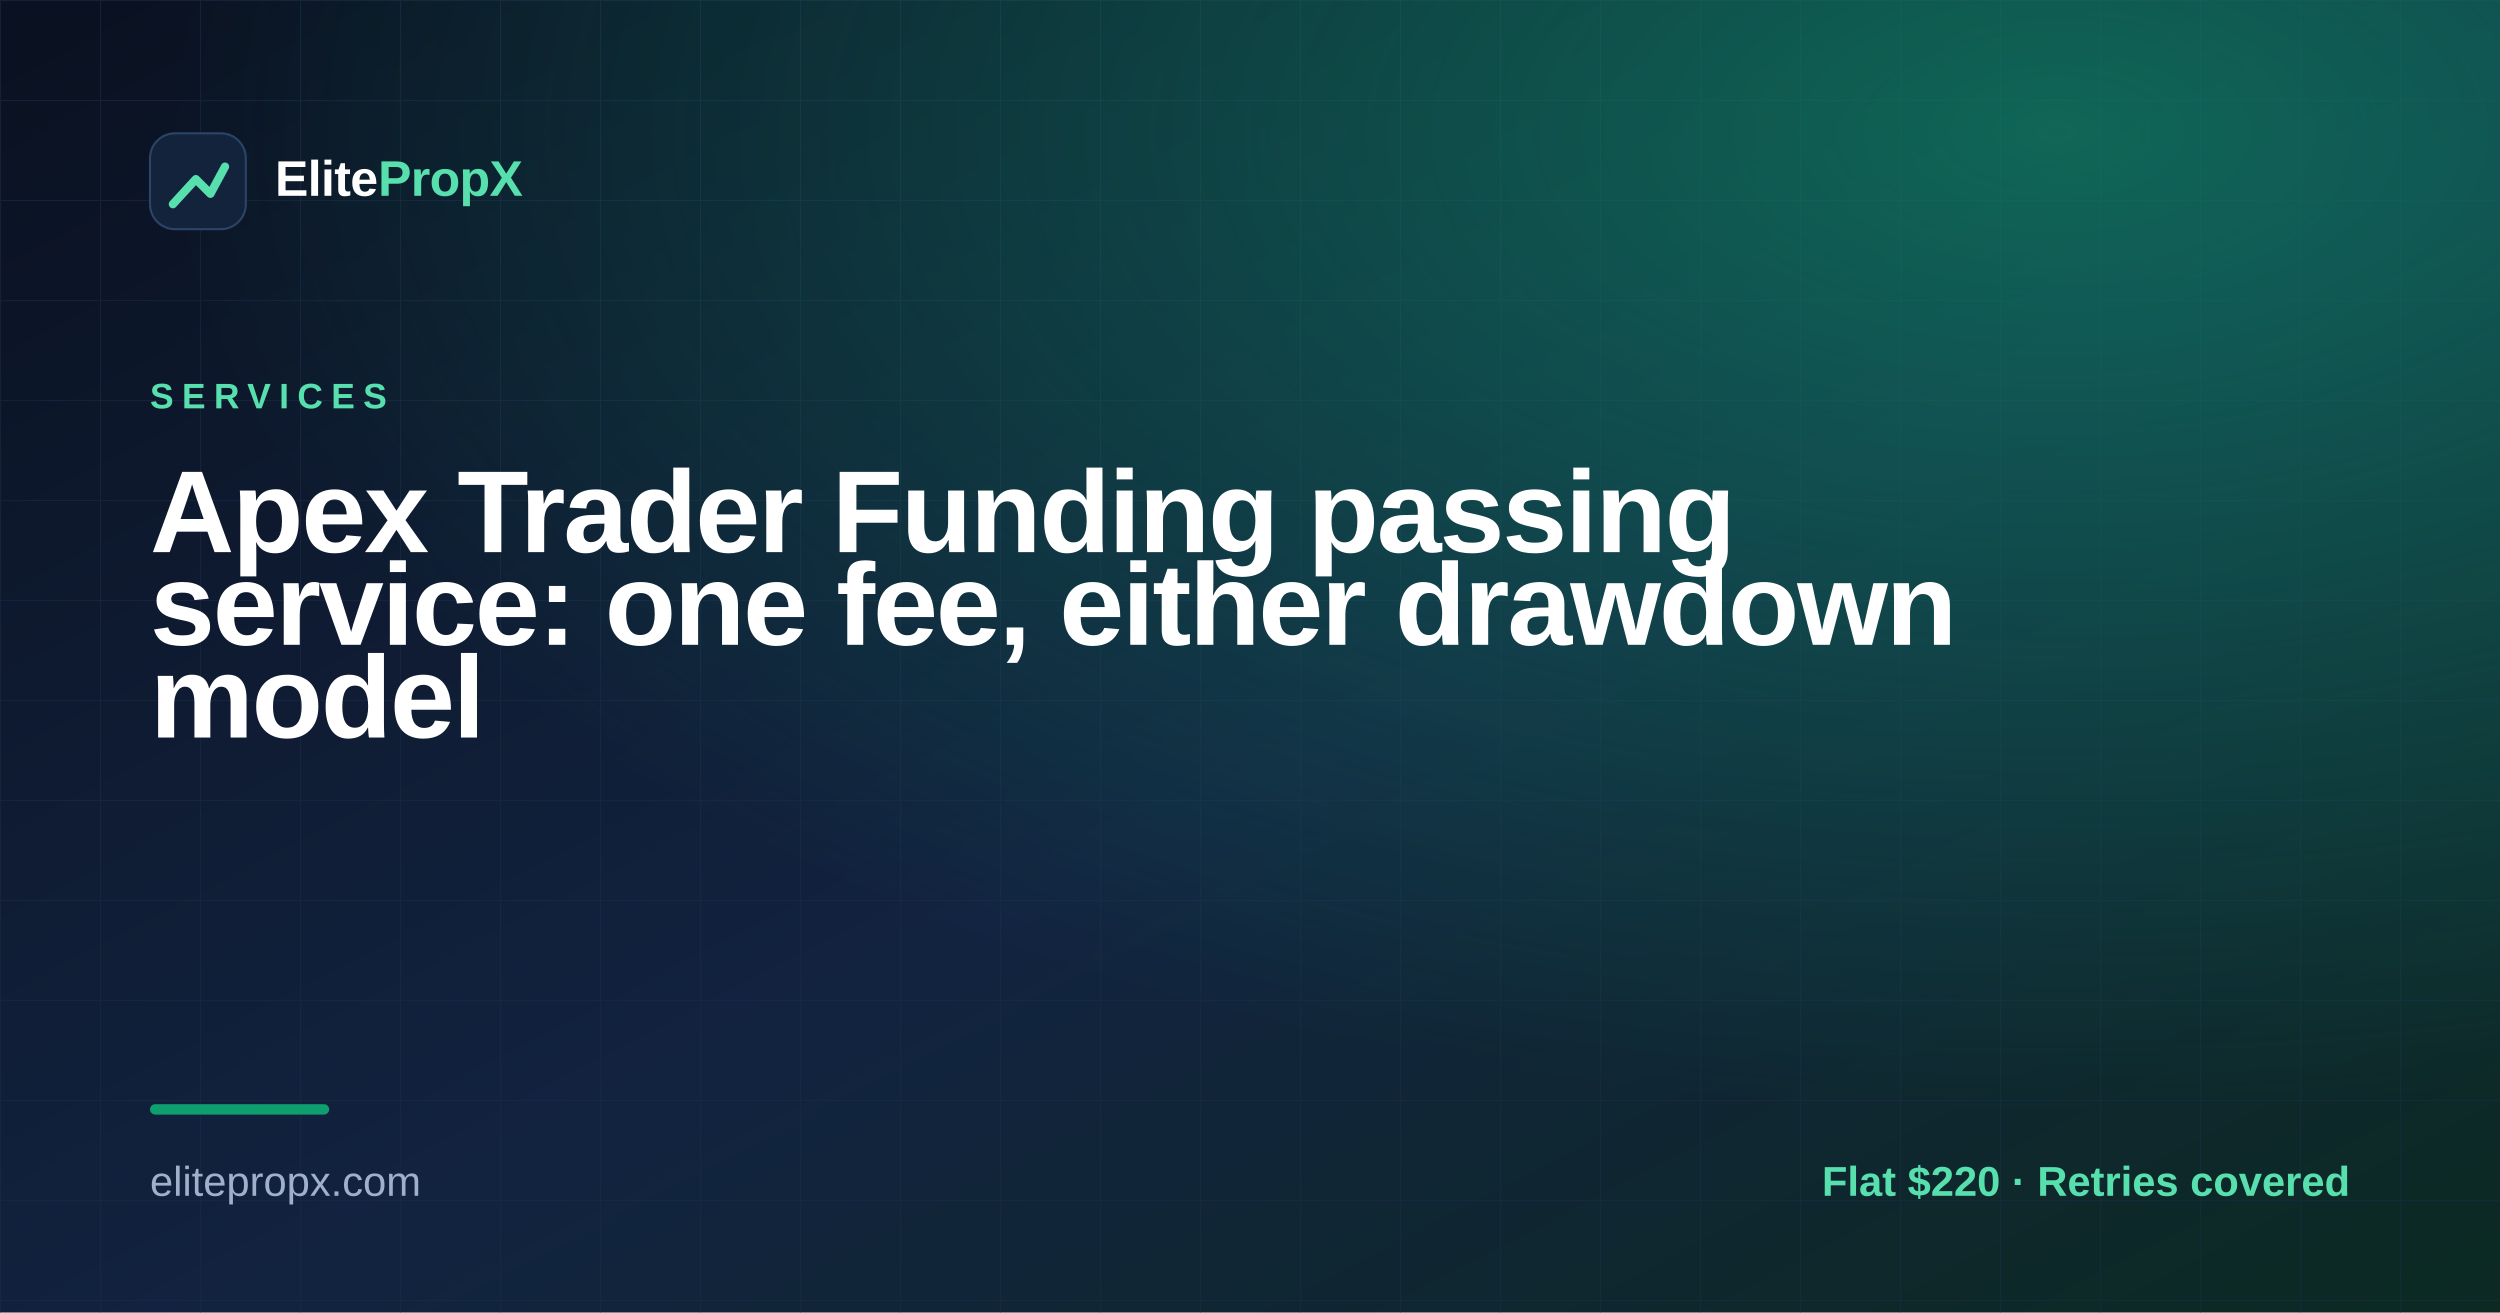
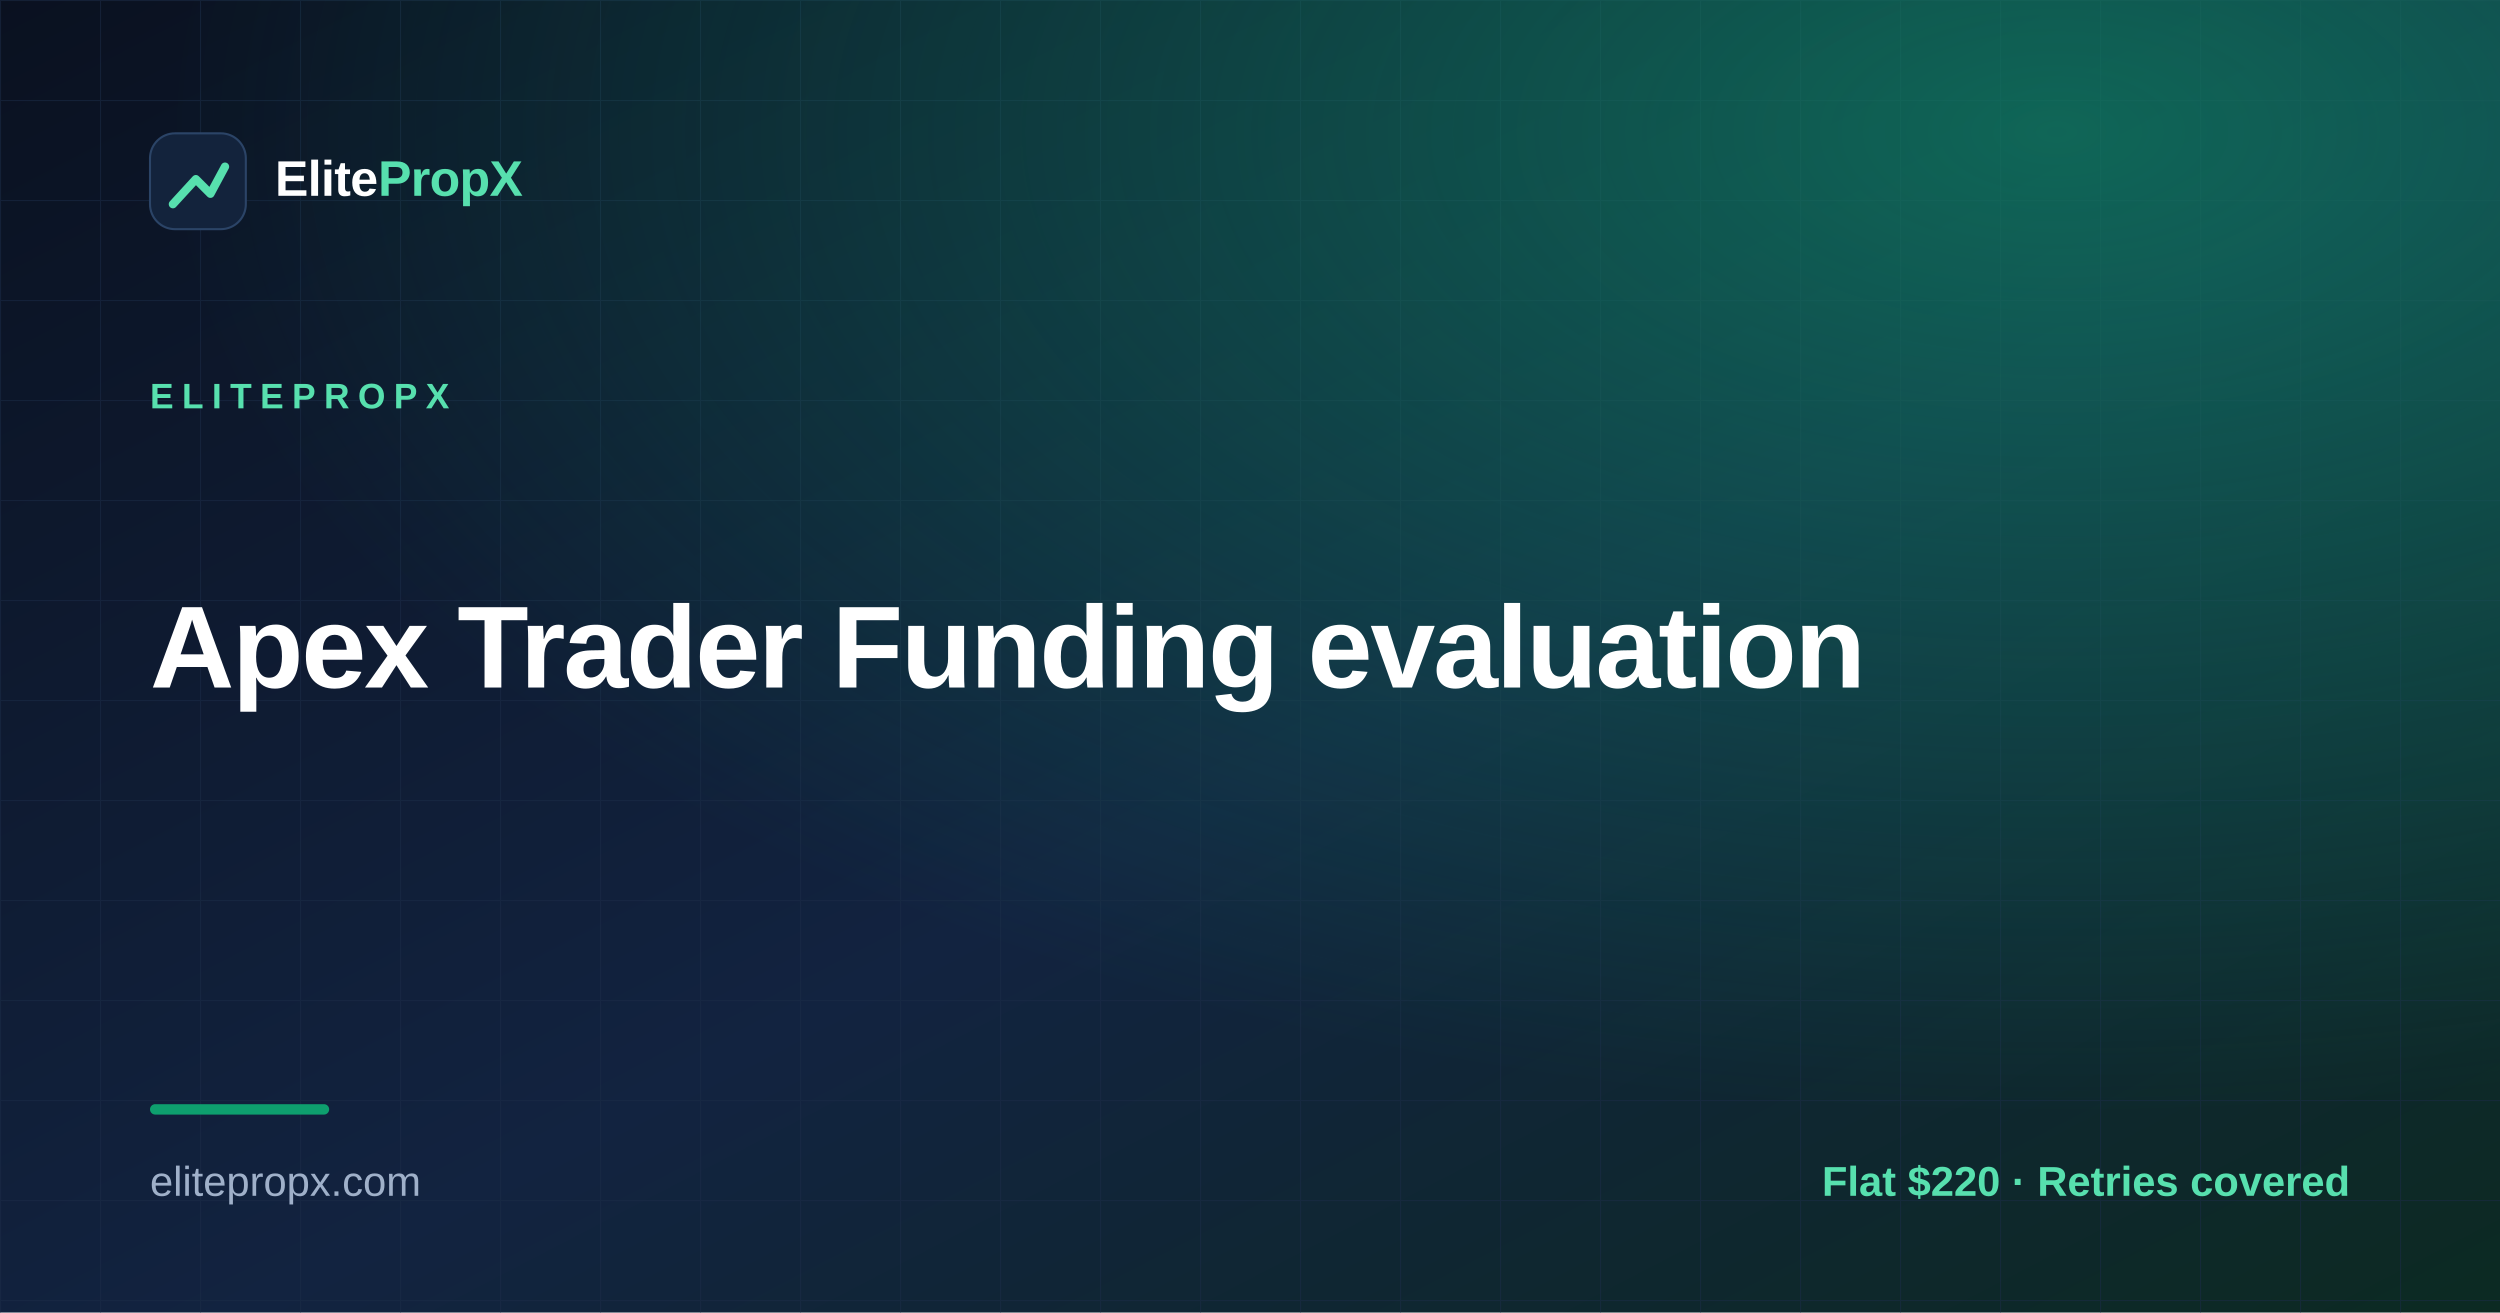
- <svg xmlns="http://www.w3.org/2000/svg" width="1200" height="630" viewBox="0 0 1200 630" role="img" aria-label="Apex Trader Funding passing service: one fee, either drawdown model" font-family="Arial, Helvetica, 'Segoe UI', sans-serif">
+ <svg xmlns="http://www.w3.org/2000/svg" width="1200" height="630" viewBox="0 0 1200 630" role="img" aria-label="Apex Trader Funding evaluation" font-family="Arial, Helvetica, 'Segoe UI', sans-serif">
  <defs>
    <linearGradient id="bg" x1="0" y1="0" x2="1" y2="1">
      <stop offset="0" stop-color="#0a1120" />
      <stop offset="0.55" stop-color="#122340" />
      <stop offset="1" stop-color="#0c2a22" />
    </linearGradient>
    <radialGradient id="glow" cx="0.82" cy="0.1" r="0.75">
      <stop offset="0" stop-color="#0e9f6e" stop-opacity="0.55" />
      <stop offset="1" stop-color="#0e9f6e" stop-opacity="0" />
    </radialGradient>
    <pattern id="ogg" width="48" height="48" patternUnits="userSpaceOnUse">
      <path d="M 48 0 L 0 0 0 48" fill="none" stroke="#1b2c47" stroke-width="1" />
    </pattern>
  </defs>
  <rect width="1200" height="630" fill="url(#bg)" />
  <rect width="1200" height="630" fill="url(#ogg)" opacity="0.55" />
  <rect width="1200" height="630" fill="url(#glow)" />
  <g transform="translate(72,64)">
    <rect width="46" height="46" rx="12" fill="#13233c" stroke="#2b4467" />
    <path d="M11 34 L22 22 L29 29 L36 16" fill="none" stroke="#57e0ae" stroke-width="4" stroke-linecap="round" stroke-linejoin="round" />
  </g>
  <text x="132" y="94" font-family="Arial, Helvetica, 'Segoe UI', sans-serif" font-size="24" font-weight="800" fill="#ffffff" letter-spacing="-0.3">Elite<tspan fill="#57e0ae">PropX</tspan>
  </text>
-   <text x="72" y="196" font-family="Arial, Helvetica, 'Segoe UI', sans-serif" font-size="17" font-weight="800" fill="#57e0ae" letter-spacing="4">SERVICES</text>
-   <text x="72" y="265.04" font-family="Arial, Helvetica, 'Segoe UI', sans-serif" font-size="56" font-weight="800" fill="#ffffff" letter-spacing="-1">Apex Trader Funding passing</text>
-   <text x="72" y="309.52" font-family="Arial, Helvetica, 'Segoe UI', sans-serif" font-size="56" font-weight="800" fill="#ffffff" letter-spacing="-1">service: one fee, either drawdown</text>
-   <text x="72" y="354" font-family="Arial, Helvetica, 'Segoe UI', sans-serif" font-size="56" font-weight="800" fill="#ffffff" letter-spacing="-1">model</text>
+   <text x="72" y="196" font-family="Arial, Helvetica, 'Segoe UI', sans-serif" font-size="17" font-weight="800" fill="#57e0ae" letter-spacing="4">ELITEPROPX</text>
+   <text x="72" y="330" font-family="Arial, Helvetica, 'Segoe UI', sans-serif" font-size="56" font-weight="800" fill="#ffffff" letter-spacing="-1">Apex Trader Funding evaluation</text>
  <rect x="72" y="530" width="86" height="5" rx="2.5" fill="#0e9f6e" />
  <text x="72" y="574" font-family="Arial, Helvetica, 'Segoe UI', sans-serif" font-size="20" fill="#9fb0c9">elitepropx.com</text>
  <text x="1128" y="574" font-family="Arial, Helvetica, 'Segoe UI', sans-serif" font-size="20" font-weight="700" fill="#57e0ae" text-anchor="end">Flat $220 · Retries covered</text>
</svg>
